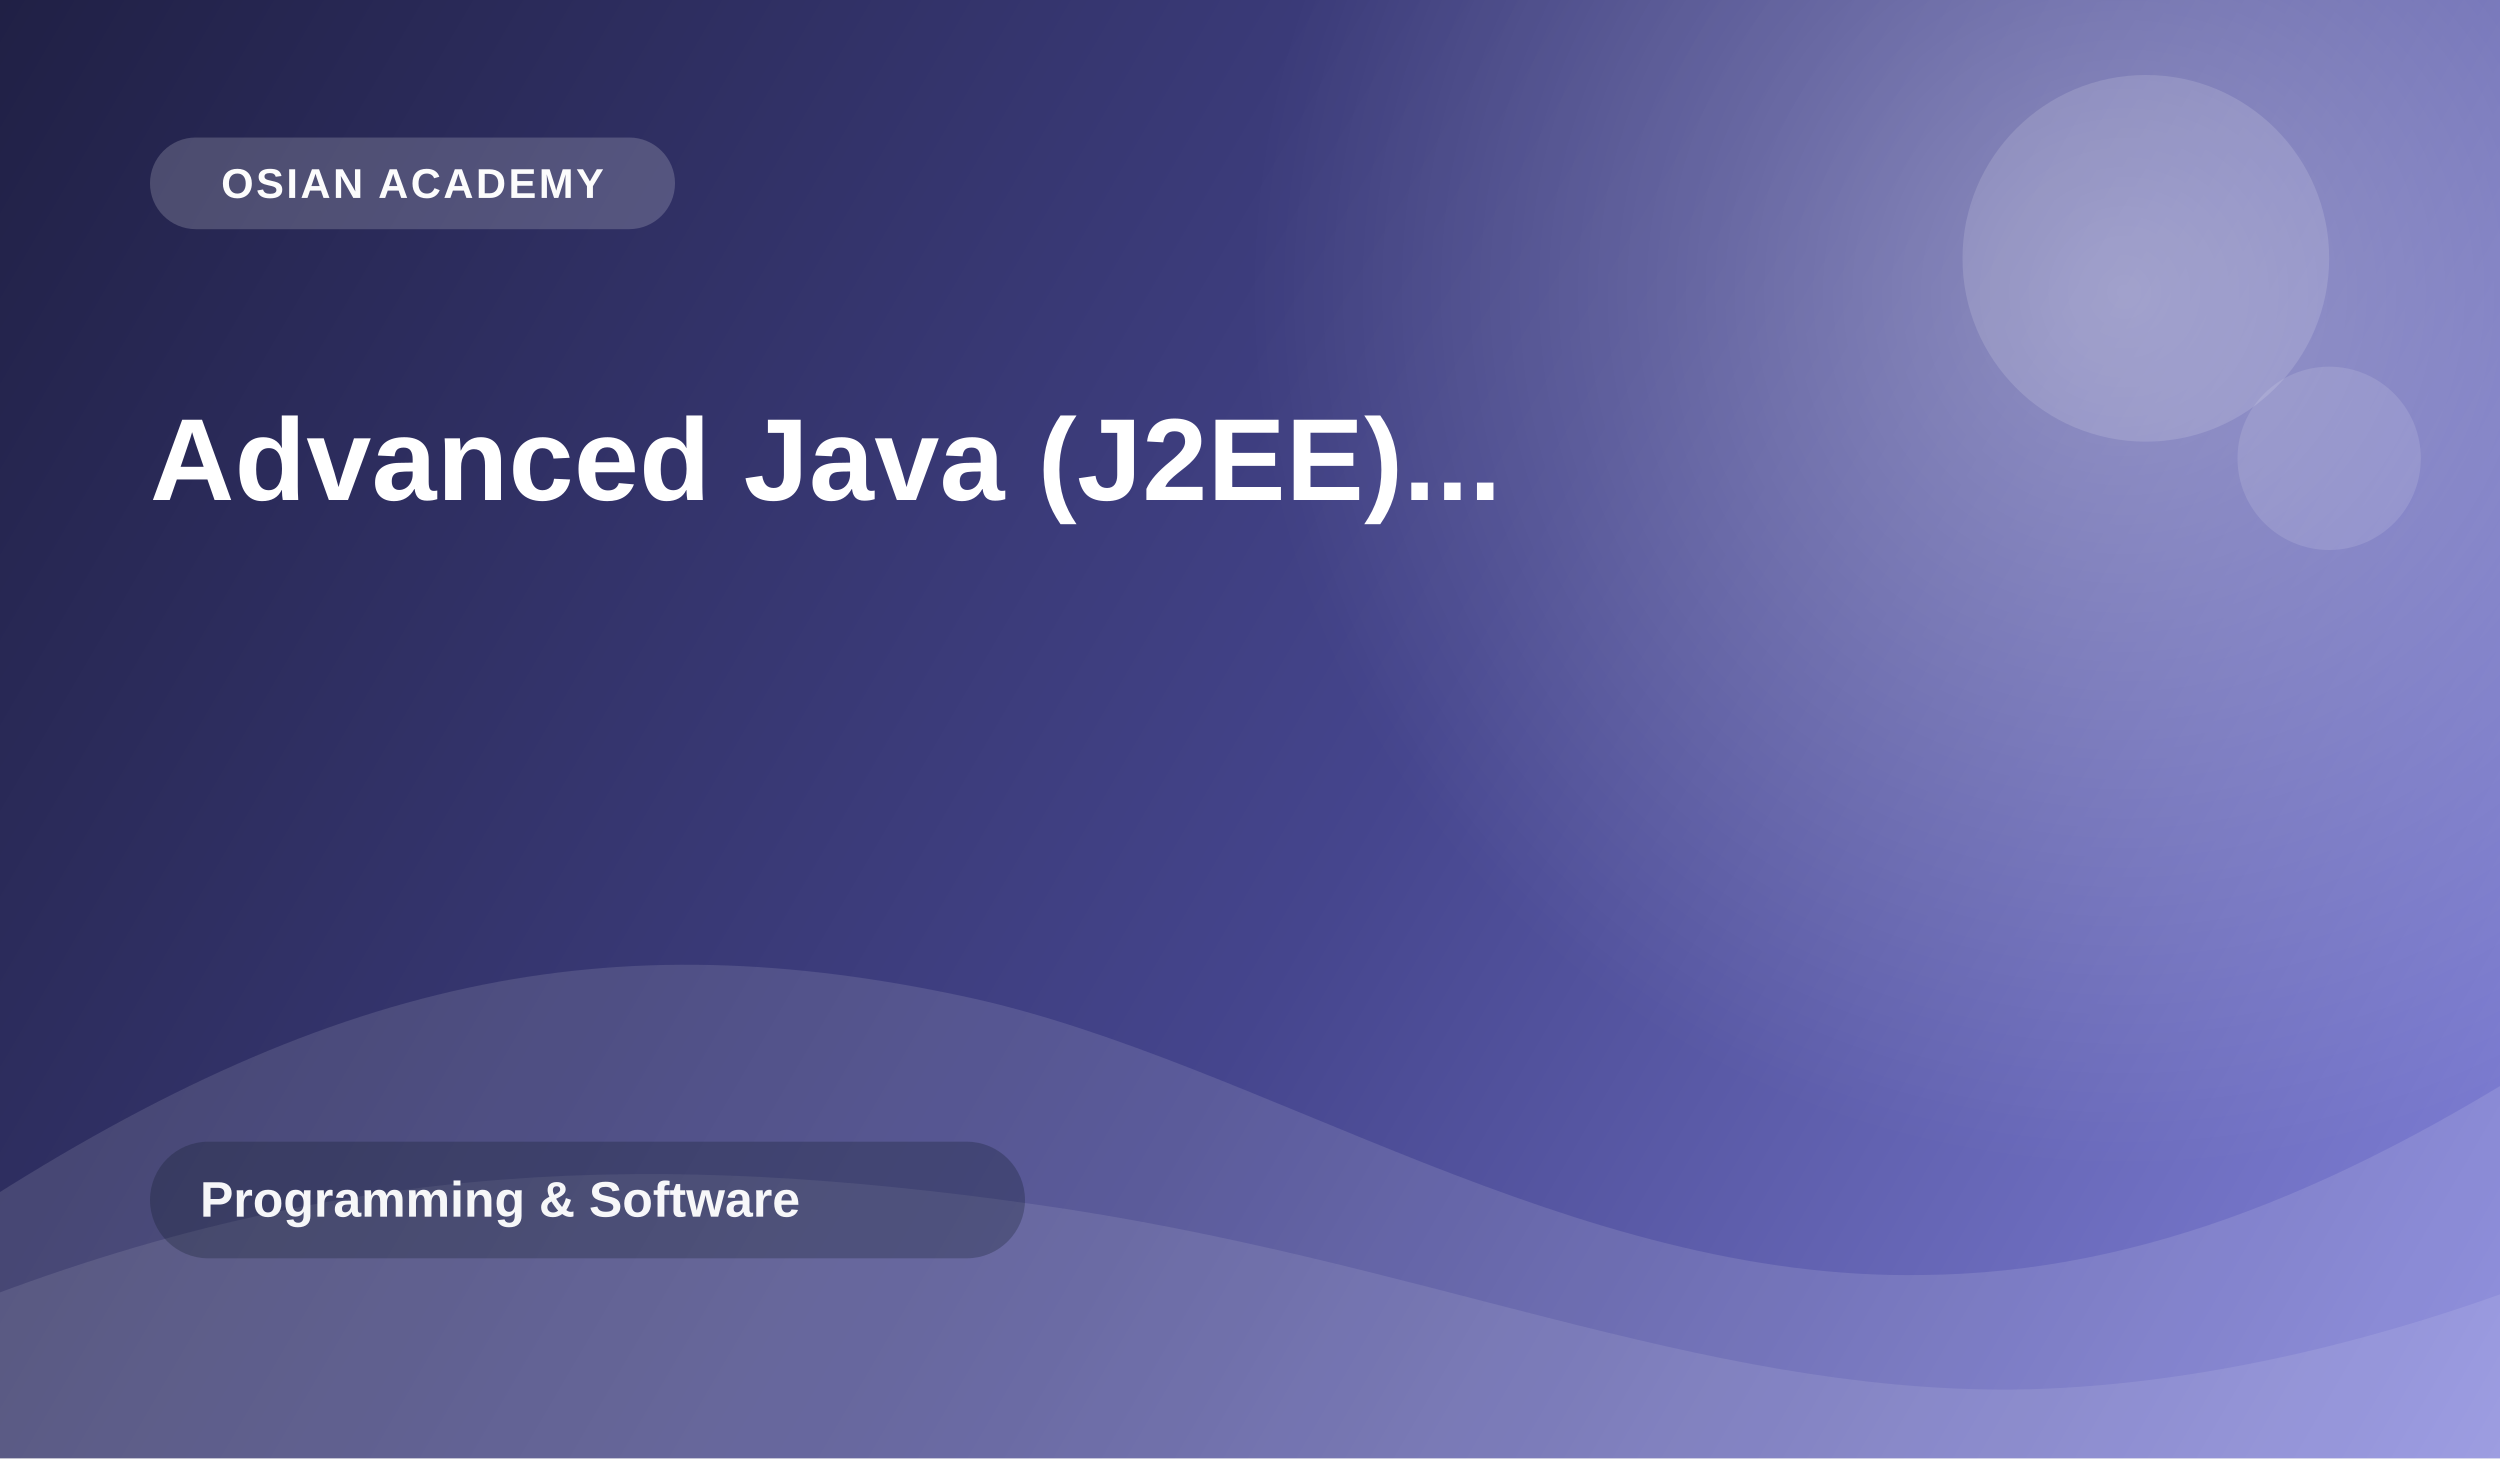
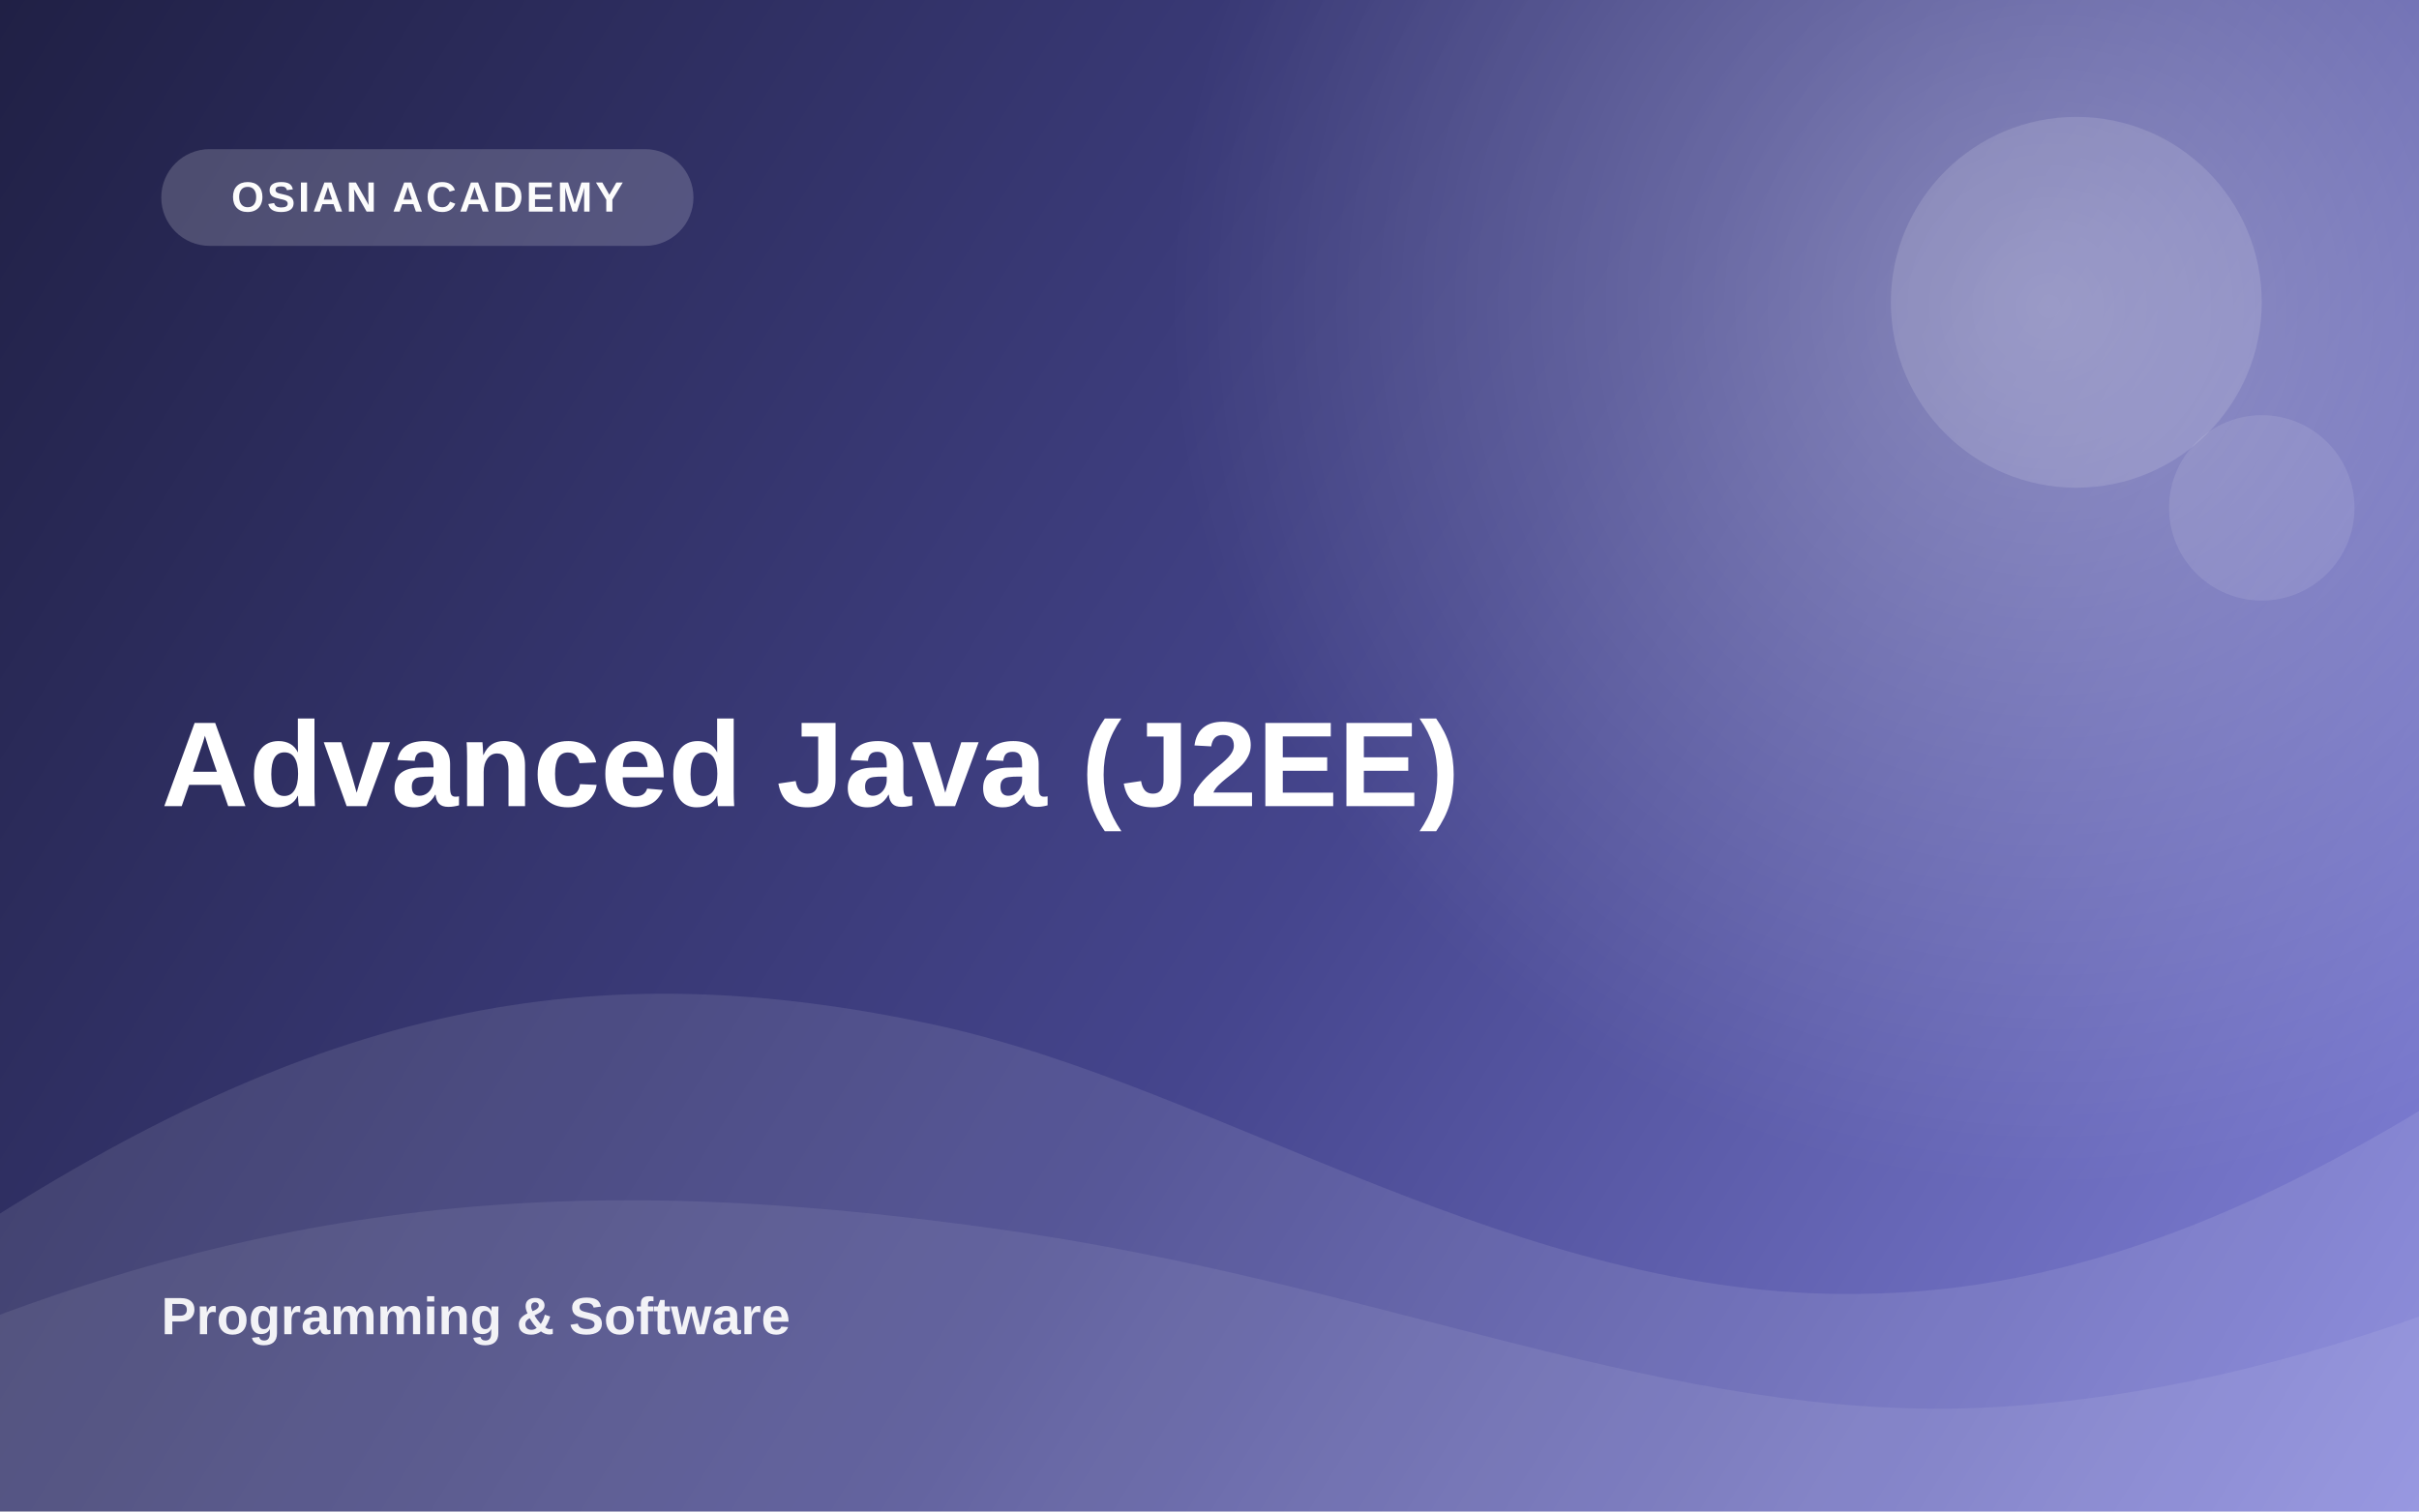
- <svg xmlns="http://www.w3.org/2000/svg" width="1200" height="700" viewBox="0 0 1200 700" role="img" aria-label="Advanced Java (J2EE) - Osian Academy">
+ <svg xmlns="http://www.w3.org/2000/svg" width="1200" height="750" viewBox="0 0 1200 750" role="img" aria-label="Advanced Java (J2EE) - Osian Academy">
  <defs>
-     <linearGradient id="bg" x1="0" y1="0" x2="1200" y2="700" gradientUnits="userSpaceOnUse">
+     <linearGradient id="bg" x1="0" y1="0" x2="1200" y2="750" gradientUnits="userSpaceOnUse">
      <stop offset="0" stop-color="#202045" />
      <stop offset="0.55" stop-color="#45458D" />
      <stop offset="1" stop-color="#8383DA" />
    </linearGradient>
-     <radialGradient id="glow" cx="0" cy="0" r="1" gradientUnits="userSpaceOnUse" gradientTransform="translate(1020 140) rotate(135) scale(420 420)">
-       <stop stop-color="#FFFFFF" stop-opacity="0.35" />
+     <radialGradient id="glow" cx="0" cy="0" r="1" gradientUnits="userSpaceOnUse" gradientTransform="translate(1020 150) rotate(135) scale(440 440)">
+       <stop stop-color="#FFFFFF" stop-opacity="0.32" />
      <stop offset="1" stop-color="#FFFFFF" stop-opacity="0" />
    </radialGradient>
  </defs>
-   <rect width="1200" height="700" fill="url(#bg)" />
-   <rect width="1200" height="700" fill="url(#glow)" />
-   <path d="M-20 585C157 469 292 441 466 479C606 510 754 615 923 612C1028 611 1128 570 1240 496V760H-20V585Z" fill="#FFFFFF" fill-opacity="0.12" />
-   <path d="M-20 628C165 555 318 553 496 578C681 604 814 668 966 667C1055 666 1152 642 1240 606V760H-20V628Z" fill="#FFFFFF" fill-opacity="0.1" />
-   <rect x="72" y="66" width="252" height="44" rx="22" fill="#FFFFFF" fill-opacity="0.18" />
-   <text x="198" y="95" text-anchor="middle" fill="#FFFFFF" fill-opacity="0.98" font-family="Poppins,Segoe UI,Arial,sans-serif" font-size="20" font-weight="700" letter-spacing="1.2">OSIAN ACADEMY</text>
-   <text x="72" y="240" fill="#FFFFFF" font-family="Poppins,Segoe UI,Arial,sans-serif" font-size="56" font-weight="800" letter-spacing="0.2">
-     <tspan x="72" dy="0">Advanced Java (J2EE)...</tspan>
+   <rect width="1200" height="750" fill="url(#bg)" />
+   <rect width="1200" height="750" fill="url(#glow)" />
+   <path d="M-20 615C157 499 292 471 466 509C606 540 754 645 923 642C1028 641 1128 600 1240 526V810H-20V615Z" fill="#FFFFFF" fill-opacity="0.1" />
+   <path d="M-20 660C165 587 318 585 496 610C681 636 814 700 966 699C1055 698 1152 674 1240 638V810H-20V660Z" fill="#FFFFFF" fill-opacity="0.08" />
+   <circle cx="1030" cy="150" r="92" fill="#FFFFFF" fill-opacity="0.13" />
+   <circle cx="1122" cy="252" r="46" fill="#FFFFFF" fill-opacity="0.1" />
+   <rect x="80" y="74" width="264" height="48" rx="24" fill="#FFFFFF" fill-opacity="0.18" />
+   <text x="212" y="105" text-anchor="middle" fill="#FFFFFF" fill-opacity="0.98" font-family="Poppins,Segoe UI,Arial,sans-serif" font-size="21" font-weight="700" letter-spacing="1.4">OSIAN ACADEMY</text>
+   <text x="80" y="400" fill="#FFFFFF" font-family="Poppins,Segoe UI,Arial,sans-serif" font-size="60" font-weight="800" letter-spacing="0.2">
+     <tspan x="80" dy="0">Advanced Java (J2EE)</tspan>
  </text>
-   <rect x="72" y="548" width="420" height="56" rx="28" fill="#0B1420" fill-opacity="0.26" />
-   <text x="96" y="584" fill="#FFFFFF" fill-opacity="0.95" font-family="Poppins,Segoe UI,Arial,sans-serif" font-size="24" font-weight="600">Programming &amp; Software</text>
-   <circle cx="1030" cy="124" r="88" fill="#FFFFFF" fill-opacity="0.14" />
-   <circle cx="1118" cy="220" r="44" fill="#FFFFFF" fill-opacity="0.12" />
+   <text x="80" y="662" fill="#FFFFFF" fill-opacity="0.92" font-family="Poppins,Segoe UI,Arial,sans-serif" font-size="26" font-weight="600">Programming &amp; Software</text>
</svg>
